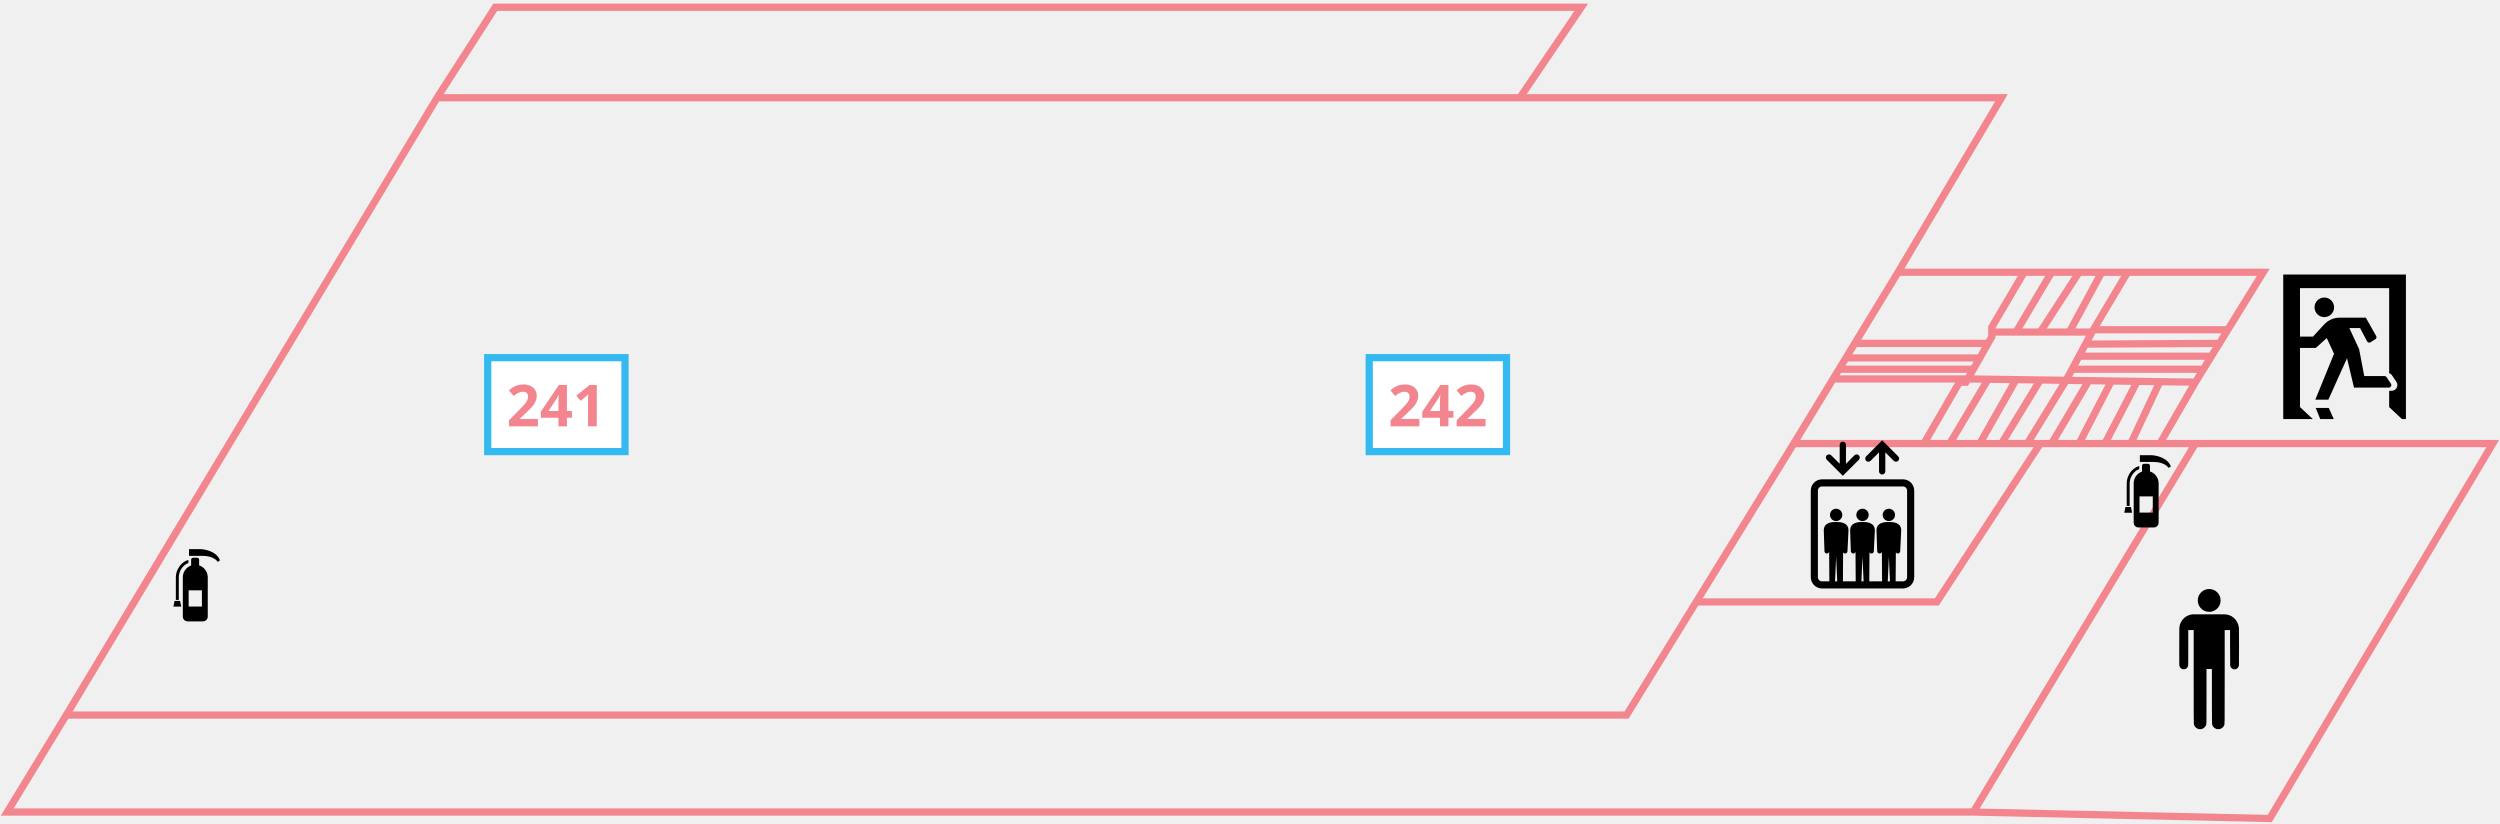
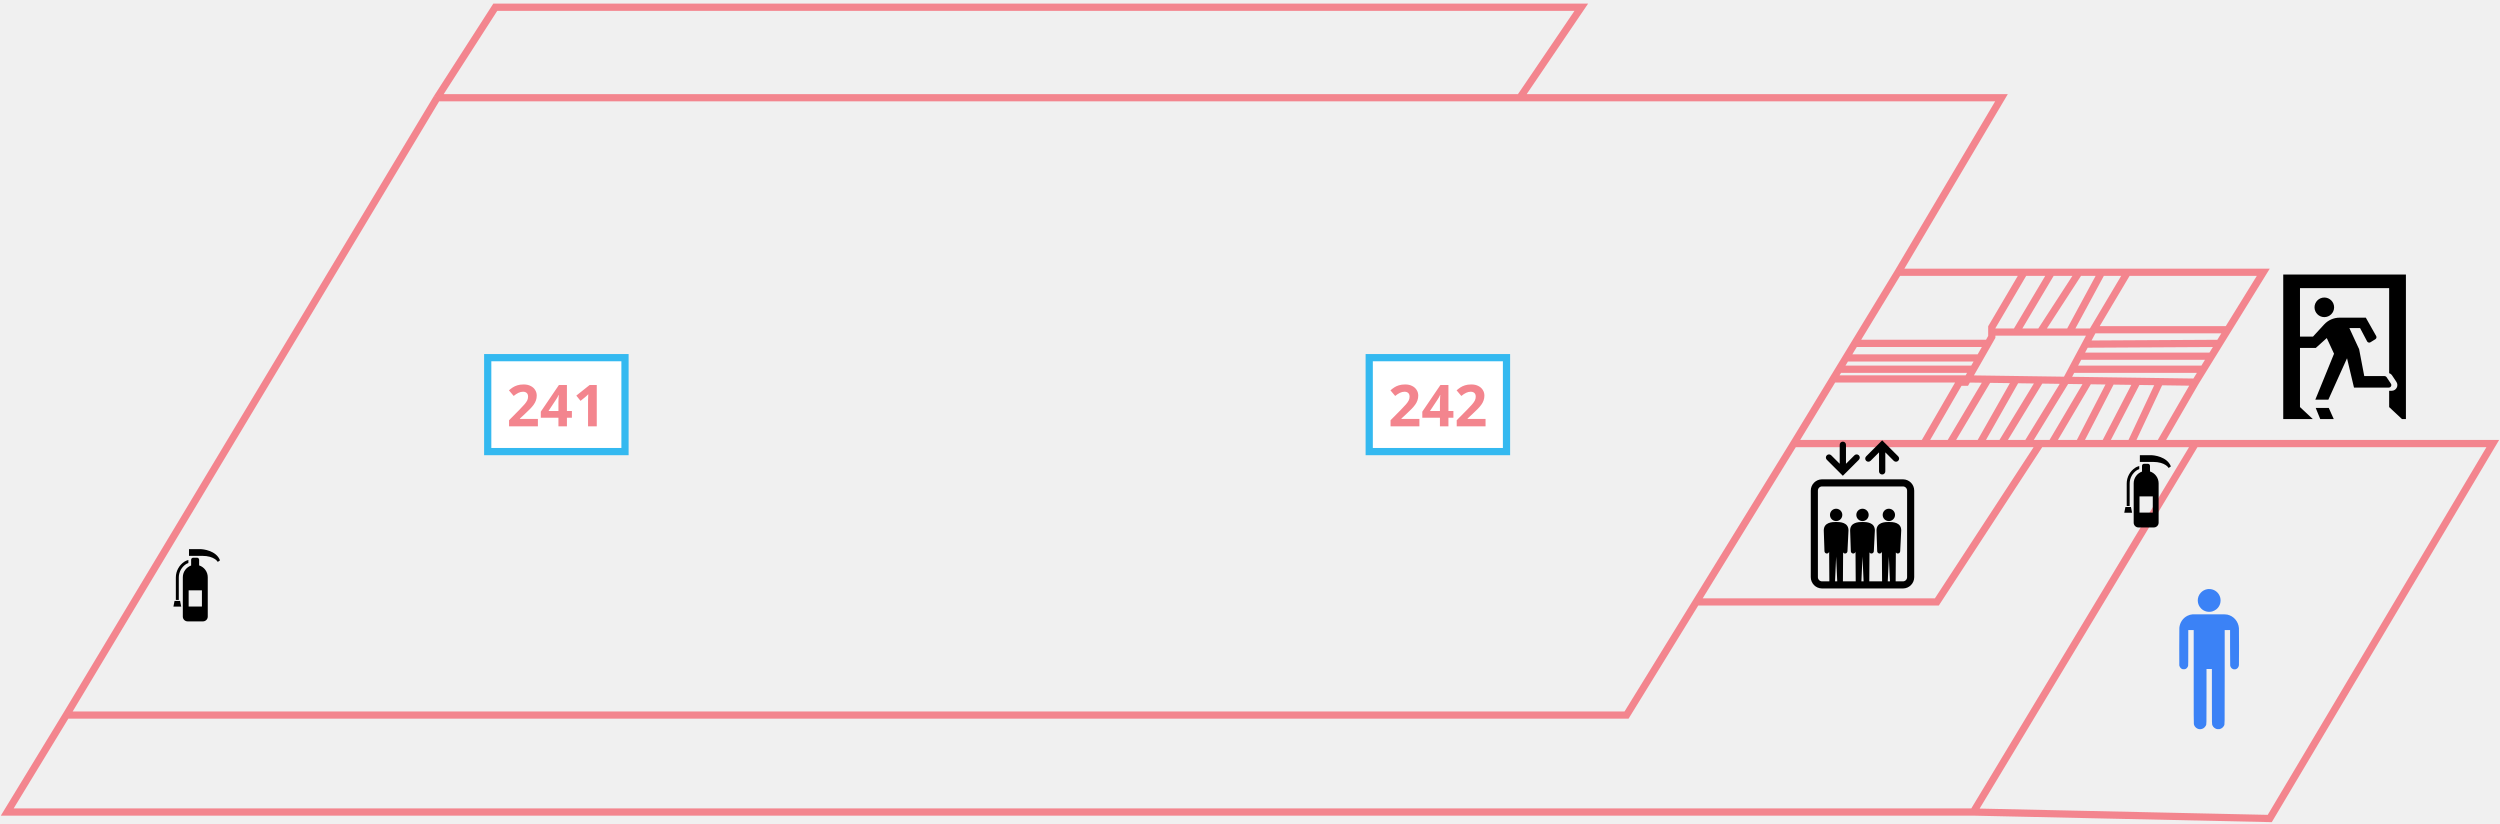
<svg xmlns="http://www.w3.org/2000/svg" width="346" height="114" viewBox="0 0 346 114" fill="none">
  <path d="M210.352 13.525L218.852 1H68.547L60.495 13.525M210.352 13.525H277.005L262.691 37.681M210.352 13.525H169.198H60.495M262.691 37.681H280.137M262.691 37.681L255.475 49.536M298.925 61.39L303.845 52.891M298.925 61.39H294.899M298.925 61.39H303.845M60.495 13.525L9.175 98.966M9.175 98.966L1 112.386H273.107M9.175 98.966H117.816H225.114L234.758 83.309M234.758 83.309H268.059L282.373 61.39M234.758 83.309L248.259 61.39M282.373 61.39H280.584M282.373 61.39H283.939M248.259 61.39H266.269M248.259 61.39L253.705 52.443M266.269 61.39L271.19 52.891H272.085L272.34 52.443M266.269 61.39H269.848M280.137 37.681L275.663 45.286V45.957M280.137 37.681H283.939M275.663 45.957V46.628L275.152 47.523M275.663 45.957H279.018M289.531 45.957H286.399M289.531 45.957L288.636 47.627M289.531 45.957L289.722 45.634M294.451 37.681H313.239L308.327 45.634M294.451 37.681H290.873M294.451 37.681L289.722 45.634M290.873 37.681L286.399 45.957M290.873 37.681H287.741M286.399 45.957H282.373M282.373 45.957L287.741 37.681M282.373 45.957H279.018M287.741 37.681H283.939M279.018 45.957L283.939 37.681M256.875 47.523H275.152M275.152 47.523L274.002 49.536M255.475 49.536H274.002M255.475 49.536L254.522 51.101M274.002 49.536L273.107 51.101M254.522 51.101H273.107M254.522 51.101L253.705 52.443M273.107 51.101L272.34 52.443M253.705 52.443H272.34M272.34 52.443L275.152 52.483M303.845 52.891L298.925 52.821M303.845 52.891L304.95 51.101M269.848 61.39L275.152 52.483M269.848 61.39H274.002M275.152 52.483L279.018 52.538M274.002 61.39L279.018 52.538M274.002 61.39H277.005M279.018 52.538L282.373 52.586M277.005 61.39L282.373 52.586M277.005 61.39H280.584M282.373 52.586L285.952 52.637M280.584 61.39L285.952 52.637M285.952 52.637L289.083 52.681M285.952 52.637L286.774 51.101M283.939 61.39L289.083 52.681M283.939 61.39H287.741M289.083 52.681L292.215 52.726M287.741 61.39L292.215 52.726M287.741 61.39H291.32M292.215 52.726L295.793 52.776M291.32 61.39L295.793 52.776M291.32 61.39H294.899M295.793 52.776L298.925 52.821M294.899 61.39L298.925 52.821M286.774 51.101H304.95M286.774 51.101L287.741 49.297M304.95 51.101L306.065 49.297M287.741 49.297H306.065M287.741 49.297L288.636 47.627M306.065 49.297L307.161 47.523M288.636 47.627L307.161 47.523M307.161 47.523L308.327 45.634M289.722 45.634H308.327M273.107 112.386L314.134 113.281L345 61.39H303.845M273.107 112.386L303.845 61.39" stroke="#F3858E" />
  <path d="M254.121 70.408C253.649 70.408 253.267 70.791 253.267 71.263C253.267 71.735 253.649 72.118 254.121 72.118C254.593 72.118 254.976 71.735 254.976 71.263C254.976 70.791 254.593 70.408 254.121 70.408Z" fill="black" />
  <path d="M257.77 70.408C257.298 70.408 256.915 70.791 256.915 71.263C256.915 71.735 257.298 72.118 257.77 72.118C258.242 72.118 258.625 71.735 258.625 71.263C258.625 70.791 258.242 70.408 257.77 70.408Z" fill="black" />
  <path d="M261.418 70.408C260.946 70.408 260.563 70.791 260.563 71.263C260.563 71.735 260.946 72.118 261.418 72.118C261.891 72.118 262.273 71.735 262.273 71.263C262.273 70.791 261.891 70.408 261.418 70.408Z" fill="black" />
  <path d="M263.367 66.339H252.173C251.313 66.339 250.612 67.039 250.612 67.899V79.884C250.612 80.744 251.313 81.444 252.173 81.444H263.367C264.227 81.444 264.927 80.744 264.927 79.884V67.899C264.927 67.039 264.227 66.339 263.367 66.339ZM253.969 80.46L254.121 77.034L254.273 80.46H253.969ZM257.617 80.46L257.77 77.034L257.922 80.46H257.617ZM261.266 80.46L261.419 77.034L261.571 80.46H261.266ZM263.942 79.884C263.942 80.202 263.684 80.46 263.367 80.46H262.357L262.385 76.46C262.448 76.552 262.551 76.614 262.671 76.608C262.854 76.6 262.996 76.444 262.987 76.26L263.129 73.415C263.129 72.296 261.995 72.241 261.419 72.241C260.842 72.241 259.708 72.296 259.708 73.415L259.804 76.26C259.795 76.444 259.936 76.6 260.12 76.608C260.28 76.616 260.414 76.506 260.452 76.356L260.48 80.46H258.708L258.736 76.46C258.799 76.552 258.902 76.614 259.022 76.608C259.205 76.6 259.347 76.444 259.339 76.26L259.48 73.415C259.48 72.296 258.346 72.241 257.77 72.241C257.193 72.241 256.059 72.296 256.059 73.415L256.155 76.26C256.146 76.444 256.287 76.6 256.471 76.608C256.632 76.616 256.765 76.506 256.803 76.356L256.831 80.46H255.06L255.087 76.46C255.15 76.552 255.253 76.614 255.373 76.608C255.557 76.6 255.698 76.444 255.69 76.26L255.831 73.415C255.831 72.296 254.698 72.241 254.121 72.241C253.545 72.241 252.411 72.296 252.411 73.415L252.506 76.26C252.497 76.444 252.639 76.6 252.822 76.608C252.983 76.616 253.116 76.506 253.154 76.356L253.182 80.46H252.173C251.855 80.46 251.597 80.201 251.597 79.884V67.899C251.597 67.582 251.855 67.323 252.173 67.323H263.367C263.684 67.323 263.942 67.582 263.942 67.899V79.884H263.942Z" fill="black" />
  <path d="M258.888 63.776L260.058 62.606V65.236C260.058 65.476 260.252 65.67 260.492 65.67C260.732 65.67 260.927 65.476 260.927 65.236V62.606L262.096 63.776C262.182 63.86 262.292 63.903 262.403 63.903C262.515 63.903 262.626 63.86 262.711 63.776C262.881 63.606 262.881 63.331 262.711 63.161L260.799 61.25L260.492 60.943L260.185 61.25L258.274 63.161C258.104 63.331 258.104 63.606 258.274 63.776C258.443 63.945 258.719 63.945 258.888 63.776Z" fill="black" />
  <path d="M254.741 65.542C254.741 65.542 254.741 65.542 254.741 65.542L255.048 65.849L255.355 65.542C255.355 65.542 255.355 65.542 255.355 65.542L257.266 63.63C257.436 63.461 257.436 63.185 257.266 63.016C257.097 62.846 256.822 62.846 256.652 63.016L255.483 64.186V61.556C255.483 61.316 255.288 61.122 255.048 61.122C254.808 61.122 254.614 61.316 254.614 61.556V64.186L253.444 63.016C253.274 62.846 252.999 62.846 252.829 63.016C252.66 63.185 252.66 63.461 252.829 63.63L254.741 65.542Z" fill="black" />
-   <path d="M305.491 81.541C305.134 81.606 304.846 81.761 304.601 82.02C304.003 82.651 304.032 83.653 304.666 84.249C305.065 84.626 305.627 84.766 306.17 84.625C306.335 84.582 306.596 84.448 306.741 84.331C307.236 83.935 307.445 83.274 307.269 82.665C307.125 82.166 306.751 81.773 306.267 81.608C306.018 81.523 305.727 81.499 305.491 81.541Z" fill="black" />
-   <path d="M303.471 85.022C303.212 85.04 302.985 85.104 302.741 85.225C302.104 85.544 301.687 86.165 301.622 86.891C301.609 87.019 301.606 87.851 301.609 89.584L301.614 92.093L301.647 92.192C301.71 92.374 301.832 92.515 301.995 92.589C302.057 92.619 302.095 92.624 302.236 92.624C302.389 92.624 302.41 92.621 302.493 92.58C302.665 92.495 302.791 92.33 302.838 92.128C302.853 92.066 302.857 91.516 302.857 89.626V87.204H303.233H303.608V93.658C303.608 99.278 303.611 100.127 303.631 100.22C303.715 100.626 304.081 100.923 304.496 100.925C304.616 100.925 304.799 100.878 304.916 100.816C305.053 100.743 305.212 100.579 305.282 100.44C305.388 100.221 305.382 100.517 305.382 96.349V92.586H305.753H306.125V96.357C306.126 100.511 306.118 100.224 306.223 100.434C306.323 100.637 306.496 100.788 306.728 100.876C306.816 100.91 306.852 100.916 307.011 100.916C307.171 100.916 307.207 100.91 307.295 100.876C307.527 100.788 307.7 100.637 307.798 100.437C307.906 100.218 307.898 100.797 307.898 93.658V87.204H308.27H308.641V89.611C308.641 91.276 308.646 92.048 308.658 92.11C308.697 92.324 308.819 92.492 309.002 92.582C309.11 92.636 309.125 92.639 309.254 92.638C309.357 92.638 309.412 92.629 309.472 92.606C309.687 92.519 309.831 92.324 309.869 92.061C309.889 91.917 309.889 87.166 309.869 86.931C309.788 86.006 309.148 85.26 308.27 85.063C308.173 85.042 308.059 85.031 307.876 85.027C307.413 85.016 303.62 85.011 303.471 85.022Z" fill="black" />
+   <path d="M305.491 81.541C305.134 81.606 304.846 81.761 304.601 82.02C304.003 82.651 304.032 83.653 304.666 84.249C305.065 84.626 305.627 84.766 306.17 84.625C306.335 84.582 306.596 84.448 306.741 84.331C307.236 83.935 307.445 83.274 307.269 82.665C307.125 82.166 306.751 81.773 306.267 81.608C306.018 81.523 305.727 81.499 305.491 81.541Z" fill="#3B82F6" />
+   <path d="M303.471 85.022C303.212 85.04 302.985 85.104 302.741 85.225C302.104 85.544 301.687 86.165 301.622 86.891C301.609 87.019 301.606 87.851 301.609 89.584L301.614 92.093L301.647 92.192C301.71 92.374 301.832 92.515 301.995 92.589C302.057 92.619 302.095 92.624 302.236 92.624C302.389 92.624 302.41 92.621 302.493 92.58C302.665 92.495 302.791 92.33 302.838 92.128C302.853 92.066 302.857 91.516 302.857 89.626V87.204H303.233H303.608V93.658C303.608 99.278 303.611 100.127 303.631 100.22C303.715 100.626 304.081 100.923 304.496 100.925C304.616 100.925 304.799 100.878 304.916 100.816C305.053 100.743 305.212 100.579 305.282 100.44C305.388 100.221 305.382 100.517 305.382 96.349V92.586H305.753H306.125V96.357C306.126 100.511 306.118 100.224 306.223 100.434C306.323 100.637 306.496 100.788 306.728 100.876C306.816 100.91 306.852 100.916 307.011 100.916C307.171 100.916 307.207 100.91 307.295 100.876C307.527 100.788 307.7 100.637 307.798 100.437C307.906 100.218 307.898 100.797 307.898 93.658V87.204H308.27H308.641V89.611C308.641 91.276 308.646 92.048 308.658 92.11C308.697 92.324 308.819 92.492 309.002 92.582C309.11 92.636 309.125 92.639 309.254 92.638C309.357 92.638 309.412 92.629 309.472 92.606C309.687 92.519 309.831 92.324 309.869 92.061C309.889 91.917 309.889 87.166 309.869 86.931C309.788 86.006 309.148 85.26 308.27 85.063C308.173 85.042 308.059 85.031 307.876 85.027C307.413 85.016 303.62 85.011 303.471 85.022Z" fill="#3B82F6" />
  <rect x="67.5" y="49.5" width="19" height="13" fill="white" stroke="#34B9F0" />
  <path d="M74.445 59H70.453V58.16L71.885 56.712C72.173 56.413 72.405 56.165 72.581 55.968C72.757 55.765 72.885 55.584 72.965 55.424C73.045 55.259 73.085 55.083 73.085 54.896C73.085 54.667 73.021 54.496 72.893 54.384C72.77 54.272 72.602 54.216 72.389 54.216C72.17 54.216 71.957 54.267 71.749 54.368C71.541 54.469 71.322 54.613 71.093 54.8L70.437 54.024C70.602 53.88 70.775 53.747 70.957 53.624C71.144 53.501 71.357 53.403 71.597 53.328C71.842 53.248 72.135 53.208 72.477 53.208C72.85 53.208 73.17 53.277 73.437 53.416C73.709 53.549 73.917 53.733 74.061 53.968C74.21 54.197 74.285 54.459 74.285 54.752C74.285 54.992 74.248 55.213 74.173 55.416C74.103 55.619 73.999 55.816 73.861 56.008C73.728 56.195 73.562 56.389 73.365 56.592C73.168 56.789 72.944 57.005 72.693 57.24L71.957 57.928V57.984H74.445V59ZM79.151 57.816H78.463V59H77.287V57.816H74.847V56.976L77.351 53.288H78.463V56.88H79.151V57.816ZM77.287 55.912C77.287 55.821 77.287 55.715 77.287 55.592C77.292 55.464 77.298 55.339 77.303 55.216C77.308 55.088 77.314 54.976 77.319 54.88C77.324 54.779 77.33 54.709 77.335 54.672H77.303C77.255 54.779 77.204 54.883 77.151 54.984C77.098 55.085 77.034 55.189 76.959 55.296L75.911 56.88H77.287V55.912ZM82.593 59H81.385V55.696C81.385 55.605 81.385 55.493 81.385 55.36C81.39 55.227 81.396 55.088 81.401 54.944C81.406 54.8 81.412 54.672 81.417 54.56C81.39 54.592 81.332 54.651 81.241 54.736C81.156 54.816 81.076 54.888 81.001 54.952L80.345 55.48L79.761 54.752L81.601 53.288H82.593V59Z" fill="#F3858E" />
  <rect x="189.5" y="49.5" width="19" height="13" fill="white" stroke="#34B9F0" />
  <path d="M196.445 59H192.453V58.16L193.885 56.712C194.173 56.413 194.405 56.165 194.581 55.968C194.757 55.765 194.885 55.584 194.965 55.424C195.045 55.259 195.085 55.083 195.085 54.896C195.085 54.667 195.021 54.496 194.893 54.384C194.77 54.272 194.602 54.216 194.389 54.216C194.17 54.216 193.957 54.267 193.749 54.368C193.541 54.469 193.322 54.613 193.093 54.8L192.437 54.024C192.602 53.88 192.775 53.747 192.957 53.624C193.143 53.501 193.357 53.403 193.597 53.328C193.842 53.248 194.135 53.208 194.477 53.208C194.85 53.208 195.17 53.277 195.437 53.416C195.709 53.549 195.917 53.733 196.061 53.968C196.21 54.197 196.285 54.459 196.285 54.752C196.285 54.992 196.247 55.213 196.173 55.416C196.103 55.619 195.999 55.816 195.861 56.008C195.727 56.195 195.562 56.389 195.365 56.592C195.167 56.789 194.943 57.005 194.693 57.24L193.957 57.928V57.984H196.445V59ZM201.151 57.816H200.463V59H199.287V57.816H196.847V56.976L199.351 53.288H200.463V56.88H201.151V57.816ZM199.287 55.912C199.287 55.821 199.287 55.715 199.287 55.592C199.292 55.464 199.298 55.339 199.303 55.216C199.308 55.088 199.314 54.976 199.319 54.88C199.324 54.779 199.33 54.709 199.335 54.672H199.303C199.255 54.779 199.204 54.883 199.151 54.984C199.098 55.085 199.034 55.189 198.959 55.296L197.911 56.88H199.287V55.912ZM205.601 59H201.609V58.16L203.041 56.712C203.329 56.413 203.561 56.165 203.737 55.968C203.913 55.765 204.041 55.584 204.121 55.424C204.201 55.259 204.241 55.083 204.241 54.896C204.241 54.667 204.177 54.496 204.049 54.384C203.926 54.272 203.758 54.216 203.545 54.216C203.326 54.216 203.113 54.267 202.905 54.368C202.697 54.469 202.478 54.613 202.249 54.8L201.593 54.024C201.758 53.88 201.932 53.747 202.113 53.624C202.3 53.501 202.513 53.403 202.753 53.328C202.998 53.248 203.292 53.208 203.633 53.208C204.006 53.208 204.326 53.277 204.593 53.416C204.865 53.549 205.073 53.733 205.217 53.968C205.366 54.197 205.441 54.459 205.441 54.752C205.441 54.992 205.404 55.213 205.329 55.416C205.26 55.619 205.156 55.816 205.017 56.008C204.884 56.195 204.718 56.389 204.521 56.592C204.324 56.789 204.1 57.005 203.849 57.24L203.113 57.928V57.984H205.601V59Z" fill="#F3858E" />
  <path d="M27.75 76C27.44 76 26.157 76 26.157 76V76.929C26.157 76.929 27.042 76.929 27.971 76.929C29.697 76.929 30.14 77.77 30.14 77.77C30.14 77.77 30.14 77.77 30.449 77.549C29.918 76.177 28.06 76 27.75 76Z" fill="black" />
  <path d="M24.157 83.167L24 83.958H25.08L24.923 83.167H24.157Z" fill="black" />
  <path d="M27.559 78.251V77.475C27.559 77.317 27.431 77.189 27.272 77.189H26.739C26.58 77.189 26.453 77.317 26.453 77.475V78.267C25.782 78.503 25.302 79.142 25.302 79.894V85.336C25.302 85.703 25.599 86 25.966 86H28.09C28.456 86 28.753 85.703 28.753 85.336V79.894C28.753 79.126 28.252 78.475 27.559 78.251ZM27.946 83.942H26.109V81.698H27.946V83.942Z" fill="black" />
  <path d="M24.745 79.925C24.745 79.169 25.132 78.476 25.746 78.074L25.748 78.073L25.748 78.073C25.751 78.07 25.875 77.992 26.071 77.926V77.5C25.747 77.587 25.542 77.72 25.523 77.733C25.522 77.733 25.522 77.733 25.522 77.733C25.522 77.733 25.52 77.734 25.52 77.735L25.52 77.735C24.794 78.212 24.337 79.03 24.337 79.925V83.027H24.745V79.925ZM25.751 78.071L25.749 78.073L25.749 78.073L25.751 78.071Z" fill="black" />
  <path d="M297.75 63C297.44 63 296.157 63 296.157 63V63.929C296.157 63.929 297.042 63.929 297.971 63.929C299.697 63.929 300.14 64.77 300.14 64.77C300.14 64.77 300.14 64.77 300.449 64.549C299.918 63.177 298.06 63 297.75 63Z" fill="black" />
  <path d="M294.157 70.167L294 70.958H295.08L294.923 70.167H294.157Z" fill="black" />
  <path d="M297.559 65.251V64.475C297.559 64.317 297.431 64.189 297.272 64.189H296.739C296.58 64.189 296.453 64.317 296.453 64.475V65.267C295.782 65.503 295.302 66.142 295.302 66.894V72.336C295.302 72.703 295.599 73 295.966 73H298.09C298.456 73 298.753 72.703 298.753 72.336V66.894C298.753 66.126 298.252 65.475 297.559 65.251ZM297.946 70.942H296.109V68.698H297.946V70.942Z" fill="black" />
  <path d="M294.745 66.925C294.745 66.169 295.132 65.476 295.746 65.074L295.748 65.073L295.748 65.073C295.751 65.07 295.875 64.992 296.071 64.926V64.5C295.747 64.587 295.542 64.72 295.522 64.733C295.522 64.733 295.522 64.733 295.522 64.733C295.522 64.733 295.52 64.734 295.52 64.735L295.52 64.735C294.794 65.212 294.337 66.03 294.337 66.925V70.027H294.745V66.925ZM295.751 65.071L295.749 65.073L295.749 65.073L295.751 65.071Z" fill="black" />
  <path d="M320.33 42.534C320.33 43.282 320.94 43.889 321.685 43.889C322.434 43.889 323.041 43.282 323.041 42.534C323.041 41.788 322.434 41.178 321.685 41.178C320.94 41.178 320.33 41.788 320.33 42.534Z" fill="black" />
  <path d="M321 56.46L320.502 56.458L320.503 56.46H320.496L321.119 57.995H322.99L322.302 56.46H321Z" fill="black" />
  <path d="M316.059 38H316.007H316V57.927V57.988V57.995H318.357L320.082 58L320.076 57.995H320.086L318.318 56.338V48.158H320.503L321.682 47.095L322.025 46.788L323.031 48.955L321.15 53.573L320.439 55.311H320.442L320.439 55.318H322.245L323.687 52.11L324.829 49.583L325.792 53.641H330.611C330.889 53.641 331.055 53.336 330.902 53.105L330.306 52.204C330.292 52.187 330.279 52.174 330.265 52.157C330.201 52.089 330.113 52.048 330.018 52.048H327.212L326.504 48.331L325.546 46.261L325.152 45.404H326.633L327.605 47.24C327.666 47.355 327.785 47.416 327.9 47.416C327.961 47.416 328.022 47.399 328.076 47.366L328.75 46.949C328.9 46.854 328.95 46.657 328.862 46.505L327.429 43.964H323.81C322.99 43.964 322.211 44.306 321.659 44.909L320.117 46.586H318.318V39.877H330.627H330.658V51.648C330.824 51.703 330.97 51.811 331.068 51.96L331.665 52.858C331.824 53.102 331.841 53.41 331.702 53.668C331.563 53.925 331.299 54.085 331.007 54.085H330.658V56.338L332.43 57.995H332.979V38H316.059Z" fill="black" />
</svg>
